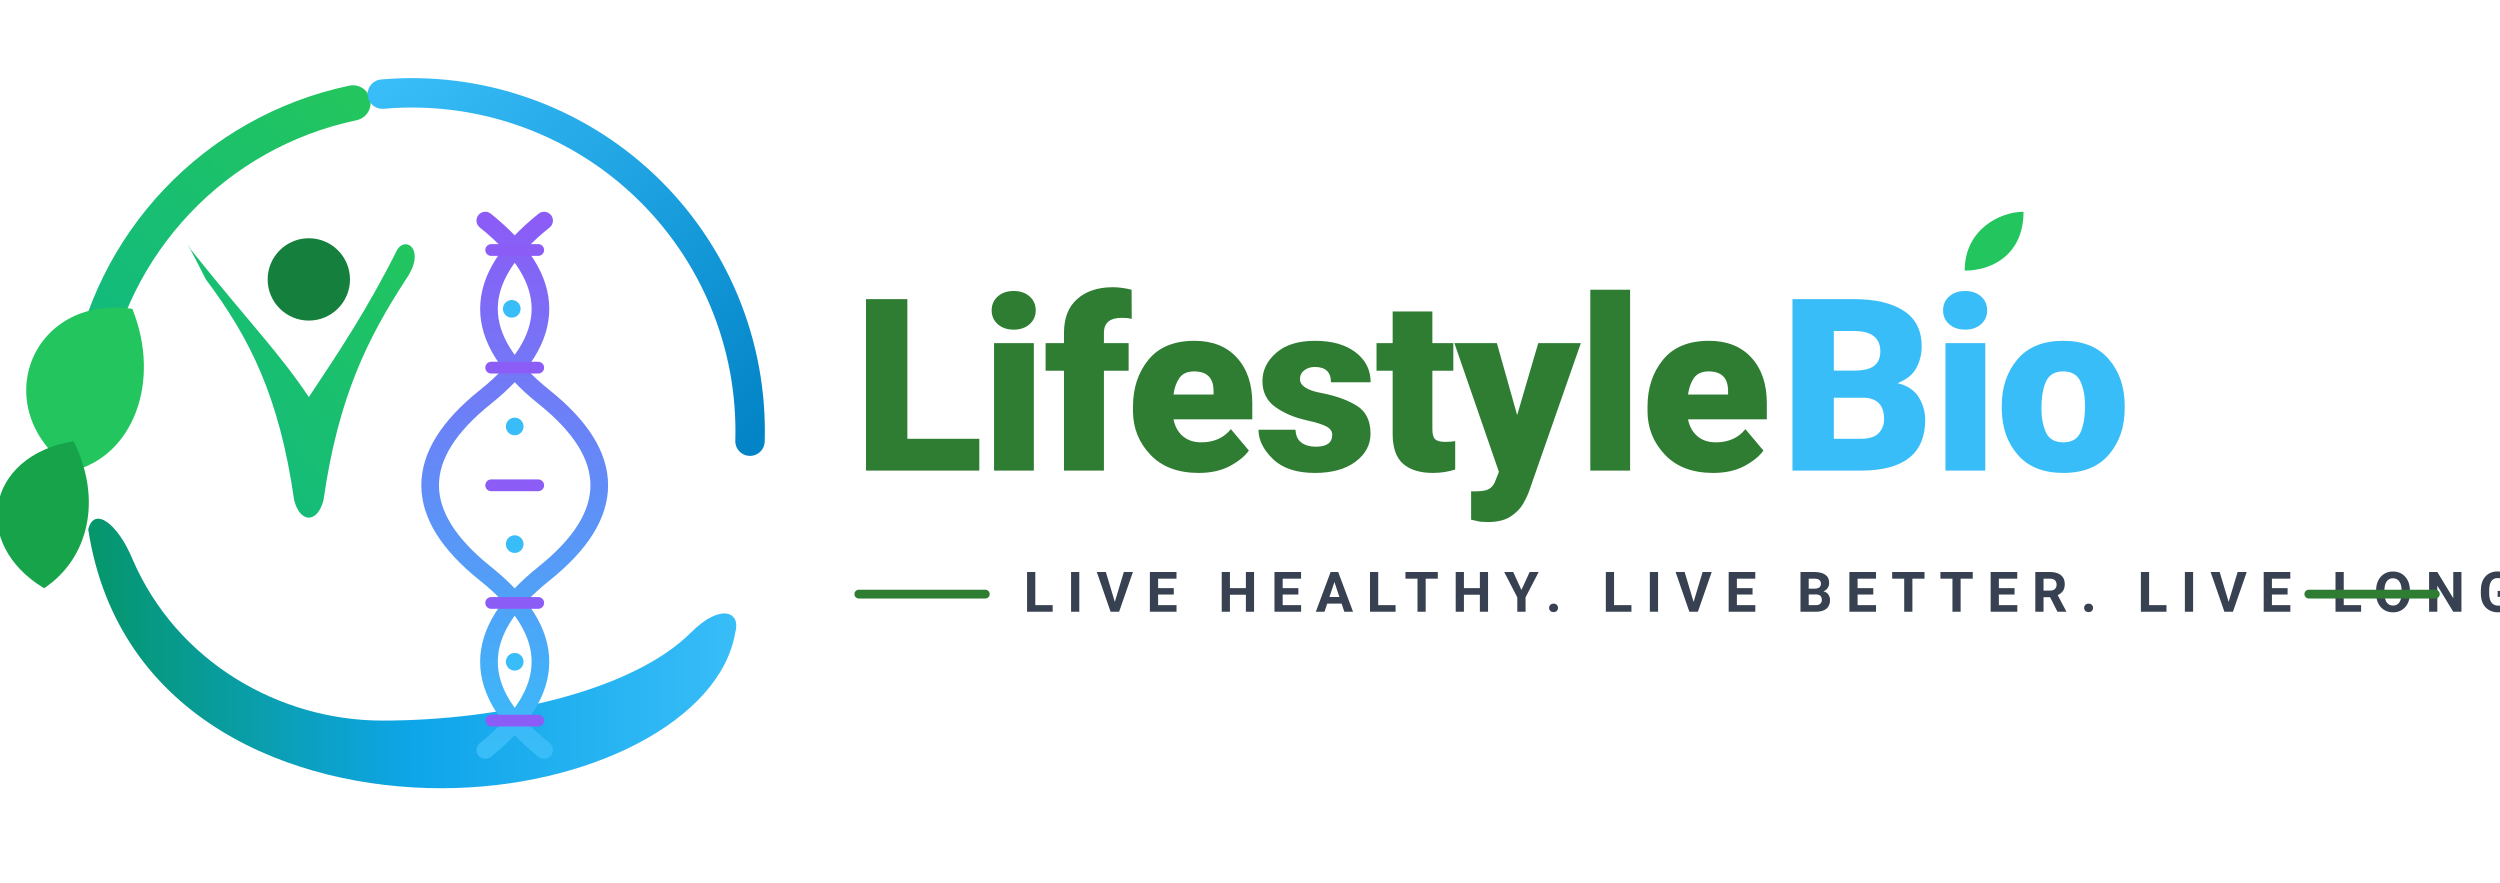
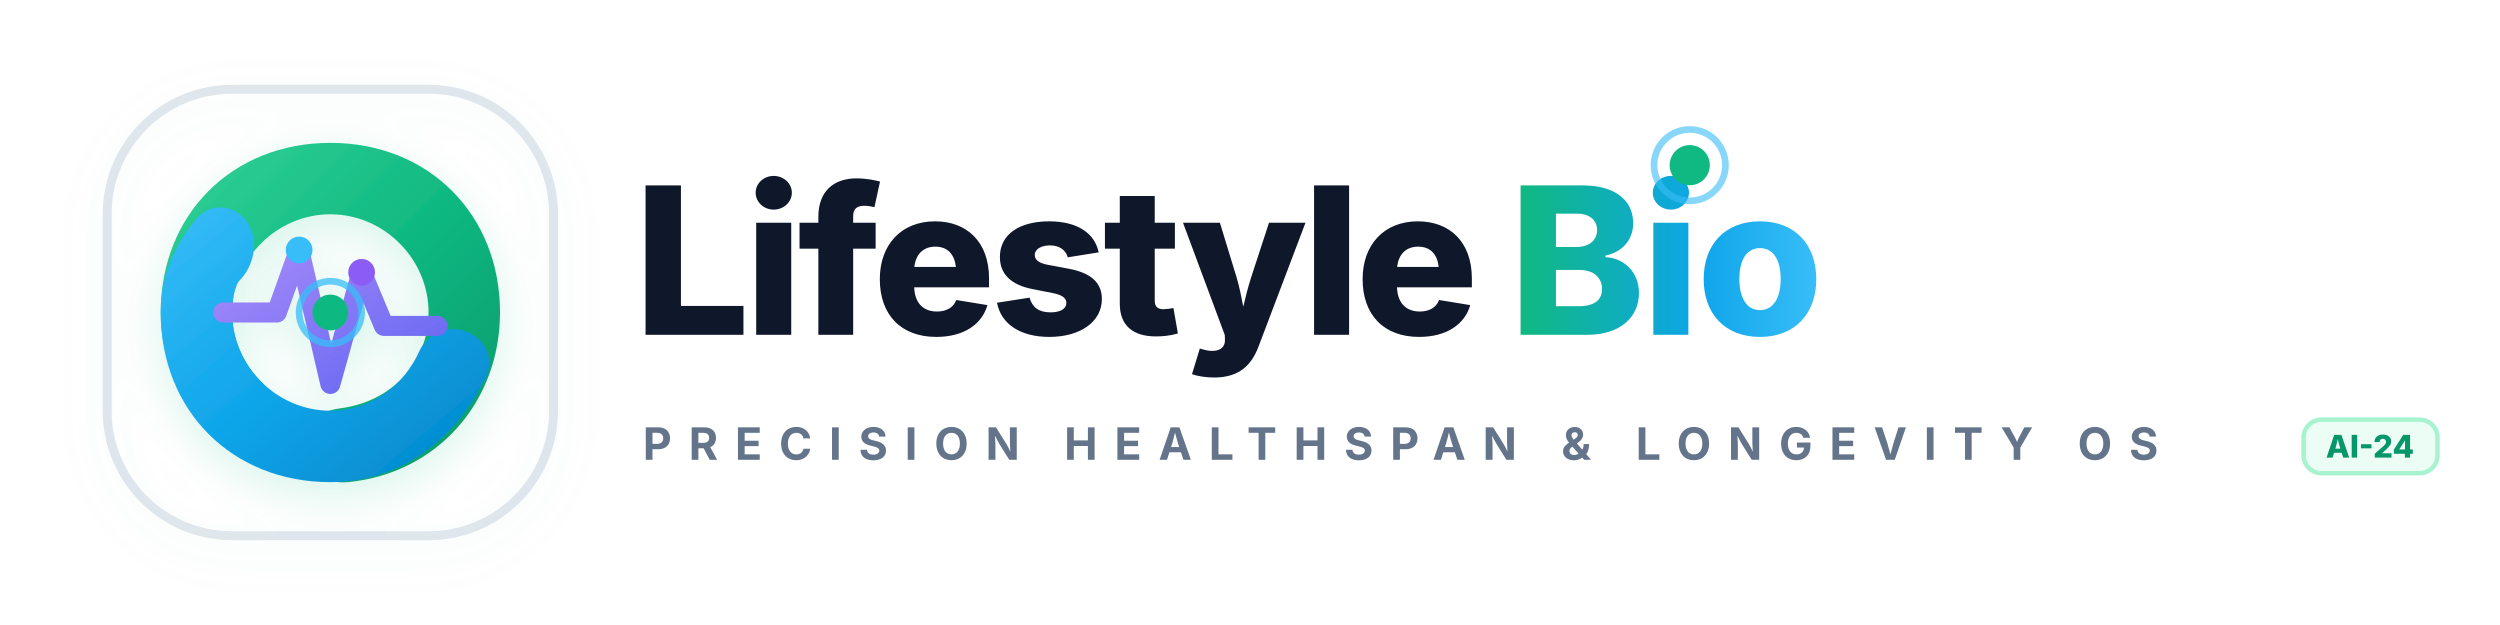
- <svg xmlns="http://www.w3.org/2000/svg" viewBox="0 0 850 300" width="100%" height="100%">
+ <svg xmlns="http://www.w3.org/2000/svg" viewBox="0 0 560 140" width="100%" height="100%">
  <defs>
-     <linearGradient id="greenGrad" x1="0%" y1="100%" x2="100%" y2="0%">
-       <stop offset="0%" stop-color="#10B981" />
-       <stop offset="100%" stop-color="#22C55E" />
+     <linearGradient id="emeraldGrad" x1="0%" y1="0%" x2="100%" y2="100%">
+       <stop offset="0%" stop-color="#34D399" />
+       <stop offset="50%" stop-color="#10B981" />
+       <stop offset="100%" stop-color="#059669" />
    </linearGradient>
-     <linearGradient id="blueGrad" x1="0%" y1="0%" x2="100%" y2="100%">
+     <linearGradient id="skyGrad" x1="0%" y1="0%" x2="100%" y2="100%">
      <stop offset="0%" stop-color="#38BDF8" />
+       <stop offset="50%" stop-color="#0EA5E9" />
      <stop offset="100%" stop-color="#0284C7" />
    </linearGradient>
-     <linearGradient id="dnaGrad" x1="0%" y1="0%" x2="0%" y2="100%">
-       <stop offset="0%" stop-color="#8B5CF6" />
+     <linearGradient id="purpleGrad" x1="0%" y1="0%" x2="100%" y2="100%">
+       <stop offset="0%" stop-color="#A78BFA" />
+       <stop offset="100%" stop-color="#6366F1" />
+     </linearGradient>
+     <linearGradient id="bioTextGrad" x1="0%" y1="0%" x2="100%" y2="0%">
+       <stop offset="0%" stop-color="#10B981" />
+       <stop offset="60%" stop-color="#0EA5E9" />
      <stop offset="100%" stop-color="#38BDF8" />
    </linearGradient>
-     <linearGradient id="handGrad" x1="0%" y1="0%" x2="100%" y2="0%">
-       <stop offset="0%" stop-color="#059669" />
-       <stop offset="50%" stop-color="#0EA5E9" />
-       <stop offset="100%" stop-color="#38BDF8" />
-     </linearGradient>
-     <filter id="shadow" x="-5%" y="-5%" width="110%" height="110%">
-       <feDropShadow dx="0" dy="2" stdDeviation="3" flood-opacity="0.1" />
+     <filter id="glowFilter" x="-20%" y="-20%" width="140%" height="140%">
+       <feDropShadow dx="0" dy="3" stdDeviation="5" flood-color="#10B981" flood-opacity="0.15" />
    </filter>
  </defs>
-   <g transform="translate(140, 150)">
-     <path d="M -110,-20 A 115,115 0 0,1 -20,-115" fill="none" stroke="url(#greenGrad)" stroke-width="12" stroke-linecap="round" />
-     <path d="M -10,-118 A 115,115 0 0,1 115,0" fill="none" stroke="url(#blueGrad)" stroke-width="10" stroke-linecap="round" />
-     <path d="M -110,30 C -100,95 -40,118 10,118 C 60,118 105,95 110,65 C 112,58 105,55 95,65 C 75,85 30,95 -10,95 C -45,95 -80,75 -95,40 C -100,28 -108,22 -110,30 Z" fill="url(#handGrad)" />
-     <path d="M -115,10 C -145,-10 -130,-50 -95,-45 C -85,-20 -95,5 -115,10 Z" fill="#22C55E" />
-     <path d="M -125,50 C -150,35 -145,5 -115,0 C -105,20 -110,40 -125,50 Z" fill="#16A34A" />
-     <circle cx="-35" cy="-55" r="14" fill="#15803D" />
-     <path d="M -75,-65 C -55,-40 -45,-30 -35,-15 C -25,-30 -15,-45 -5,-65 C -2,-70 5,-65 -2,-55 C -15,-35 -25,-15 -30,20 C -32,28 -38,28 -40,20 C -45,-15 -55,-35 -70,-55 C -75,-65 -78,-70 -75,-65 Z" fill="url(#greenGrad)" />
-     <g fill="none" stroke="url(#dnaGrad)" stroke-linecap="round">
-       <path d="M 25,-75 C 50,-55 50,-35 25,-15 C 0,5 0,25 25,45 C 50,65 50,85 25,105" stroke-width="6" />
-       <path d="M 45,-75 C 20,-55 20,-35 45,-15 C 70,5 70,25 45,45 C 20,65 20,85 45,105" stroke-width="6" />
-       <line x1="27" y1="-65" x2="43" y2="-65" stroke="#8B5CF6" stroke-width="4" />
-       <line x1="34" y1="-45" x2="34" y2="-45" stroke="#38BDF8" stroke-width="6" />
-       <line x1="27" y1="-25" x2="43" y2="-25" stroke="#8B5CF6" stroke-width="4" />
-       <line x1="35" y1="-5" x2="35" y2="-5" stroke="#38BDF8" stroke-width="6" />
-       <line x1="27" y1="15" x2="43" y2="15" stroke="#8B5CF6" stroke-width="4" />
-       <line x1="35" y1="35" x2="35" y2="35" stroke="#38BDF8" stroke-width="6" />
-       <line x1="27" y1="55" x2="43" y2="55" stroke="#8B5CF6" stroke-width="4" />
-       <line x1="35" y1="75" x2="35" y2="75" stroke="#38BDF8" stroke-width="6" />
-       <line x1="27" y1="95" x2="43" y2="95" stroke="#8B5CF6" stroke-width="4" />
+   <g transform="translate(18, 14)" filter="url(#glowFilter)">
+     <rect x="6" y="6" width="100" height="100" rx="28" fill="none" stroke="#CBD5E1" stroke-width="2" opacity="0.6" />
+     <path d="M 56,18 C 78,18 94,34 94,56 C 94,76 80,92 60,94 C 54,94.5 50,91 50,86 C 50,81.5 53.5,78 58,77.5 C 70,76 78,67 78,56 C 78,44 68,34 56,34 C 44,34 34,44 34,56 C 34,62 36.5,67.5 40.5,71.5 C 44,75 44,80 40,83.5 C 36.5,87 31,86 28,82 C 22,75 18,66 18,56 C 18,34 34,18 56,18 Z" fill="url(#emeraldGrad)" />
+     <path d="M 56,94 C 34,94 18,78 18,56 C 18,48 21,41 26,35 C 29.5,31 35,32 37.5,36 C 40,40 39,45.5 35.5,49 C 34.5,50.5 34,53 34,56 C 34,68 44,78 56,78 C 65,78 72.5,72.5 76,64.5 C 78,60.5 83,58.5 87,60.5 C 91.5,62.5 93,68 90,72 C 83.5,85 71,94 56,94 Z" fill="url(#skyGrad)" />
+     <path d="M 32,56 L 44,56 L 49,42 L 56,72 L 63,47 L 68,59 L 80,59" fill="none" stroke="url(#purpleGrad)" stroke-width="4.5" stroke-linecap="round" stroke-linejoin="round" />
+     <circle cx="56" cy="56" r="4" fill="#10B981" />
+     <circle cx="56" cy="56" r="7" fill="none" stroke="#38BDF8" stroke-width="1.5" opacity="0.75" />
+     <circle cx="49" cy="42" r="3" fill="#38BDF8" />
+     <circle cx="63" cy="47" r="3" fill="#8B5CF6" />
+   </g>
+   <g transform="translate(142, 75)">
+     <text x="0" y="0" font-family="-apple-system, BlinkMacSystemFont, 'Inter', 'Segoe UI', Roboto, sans-serif" font-size="46" font-weight="800" fill="#0F172A" letter-spacing="-1.2px">
+       Lifestyle
+     </text>
+     <text x="196" y="0" font-family="-apple-system, BlinkMacSystemFont, 'Inter', 'Segoe UI', Roboto, sans-serif" font-size="46" font-weight="800" fill="url(#bioTextGrad)" letter-spacing="-0.8px">
+       Bio
+     </text>
+     <circle cx="236.5" cy="-38" r="4.5" fill="#10B981" />
+     <circle cx="236.5" cy="-38" r="8" fill="none" stroke="#38BDF8" stroke-width="1.5" opacity="0.6" />
+     <g transform="translate(2, 28)">
+       <text x="0" y="0" font-family="-apple-system, BlinkMacSystemFont, 'Inter', 'Segoe UI', Roboto, sans-serif" font-size="10" font-weight="700" fill="#64748B" letter-spacing="3.8px">
+         PRECISION HEALTHSPAN &amp; LONGEVITY OS
+       </text>
+       <g transform="translate(372, -9)">
+         <rect x="0" y="0" width="30" height="12" rx="4" fill="#ECFDF5" stroke="#A7F3D0" stroke-width="1" />
+         <text x="5" y="8.5" font-family="-apple-system, BlinkMacSystemFont, 'Inter', sans-serif" font-size="7" font-weight="800" fill="#059669">AI-24</text>
+       </g>
    </g>
  </g>
-   <g transform="translate(290, 160)">
-     <text x="0" y="0" font-family="-apple-system, BlinkMacSystemFont, 'Segoe UI', Roboto, 'Helvetica Neue', Arial, sans-serif" font-size="82" font-weight="800" fill="#2E7D32" letter-spacing="-1">Lifestyle</text>
-     <text x="315" y="0" font-family="-apple-system, BlinkMacSystemFont, 'Segoe UI', Roboto, 'Helvetica Neue', Arial, sans-serif" font-size="82" font-weight="800" fill="#38BDF8" letter-spacing="-1">Bio</text>
-     <path d="M 378,-68 C 378,-82 390,-88 398,-88 C 398,-74 388,-68 378,-68 Z" fill="#22C55E" />
-     <line x1="2" y1="42" x2="45" y2="42" stroke="#2E7D32" stroke-width="3" stroke-linecap="round" />
-     <text x="58" y="48" font-family="-apple-system, BlinkMacSystemFont, 'Segoe UI', Roboto, 'Helvetica Neue', Arial, sans-serif" font-size="19" font-weight="700" fill="#374151" letter-spacing="4.5">LIVE HEALTHY. LIVE BETTER. LIVE LONGER.</text>
-     <line x1="495" y1="42" x2="538" y2="42" stroke="#2E7D32" stroke-width="3" stroke-linecap="round" />
-   </g>
</svg>
